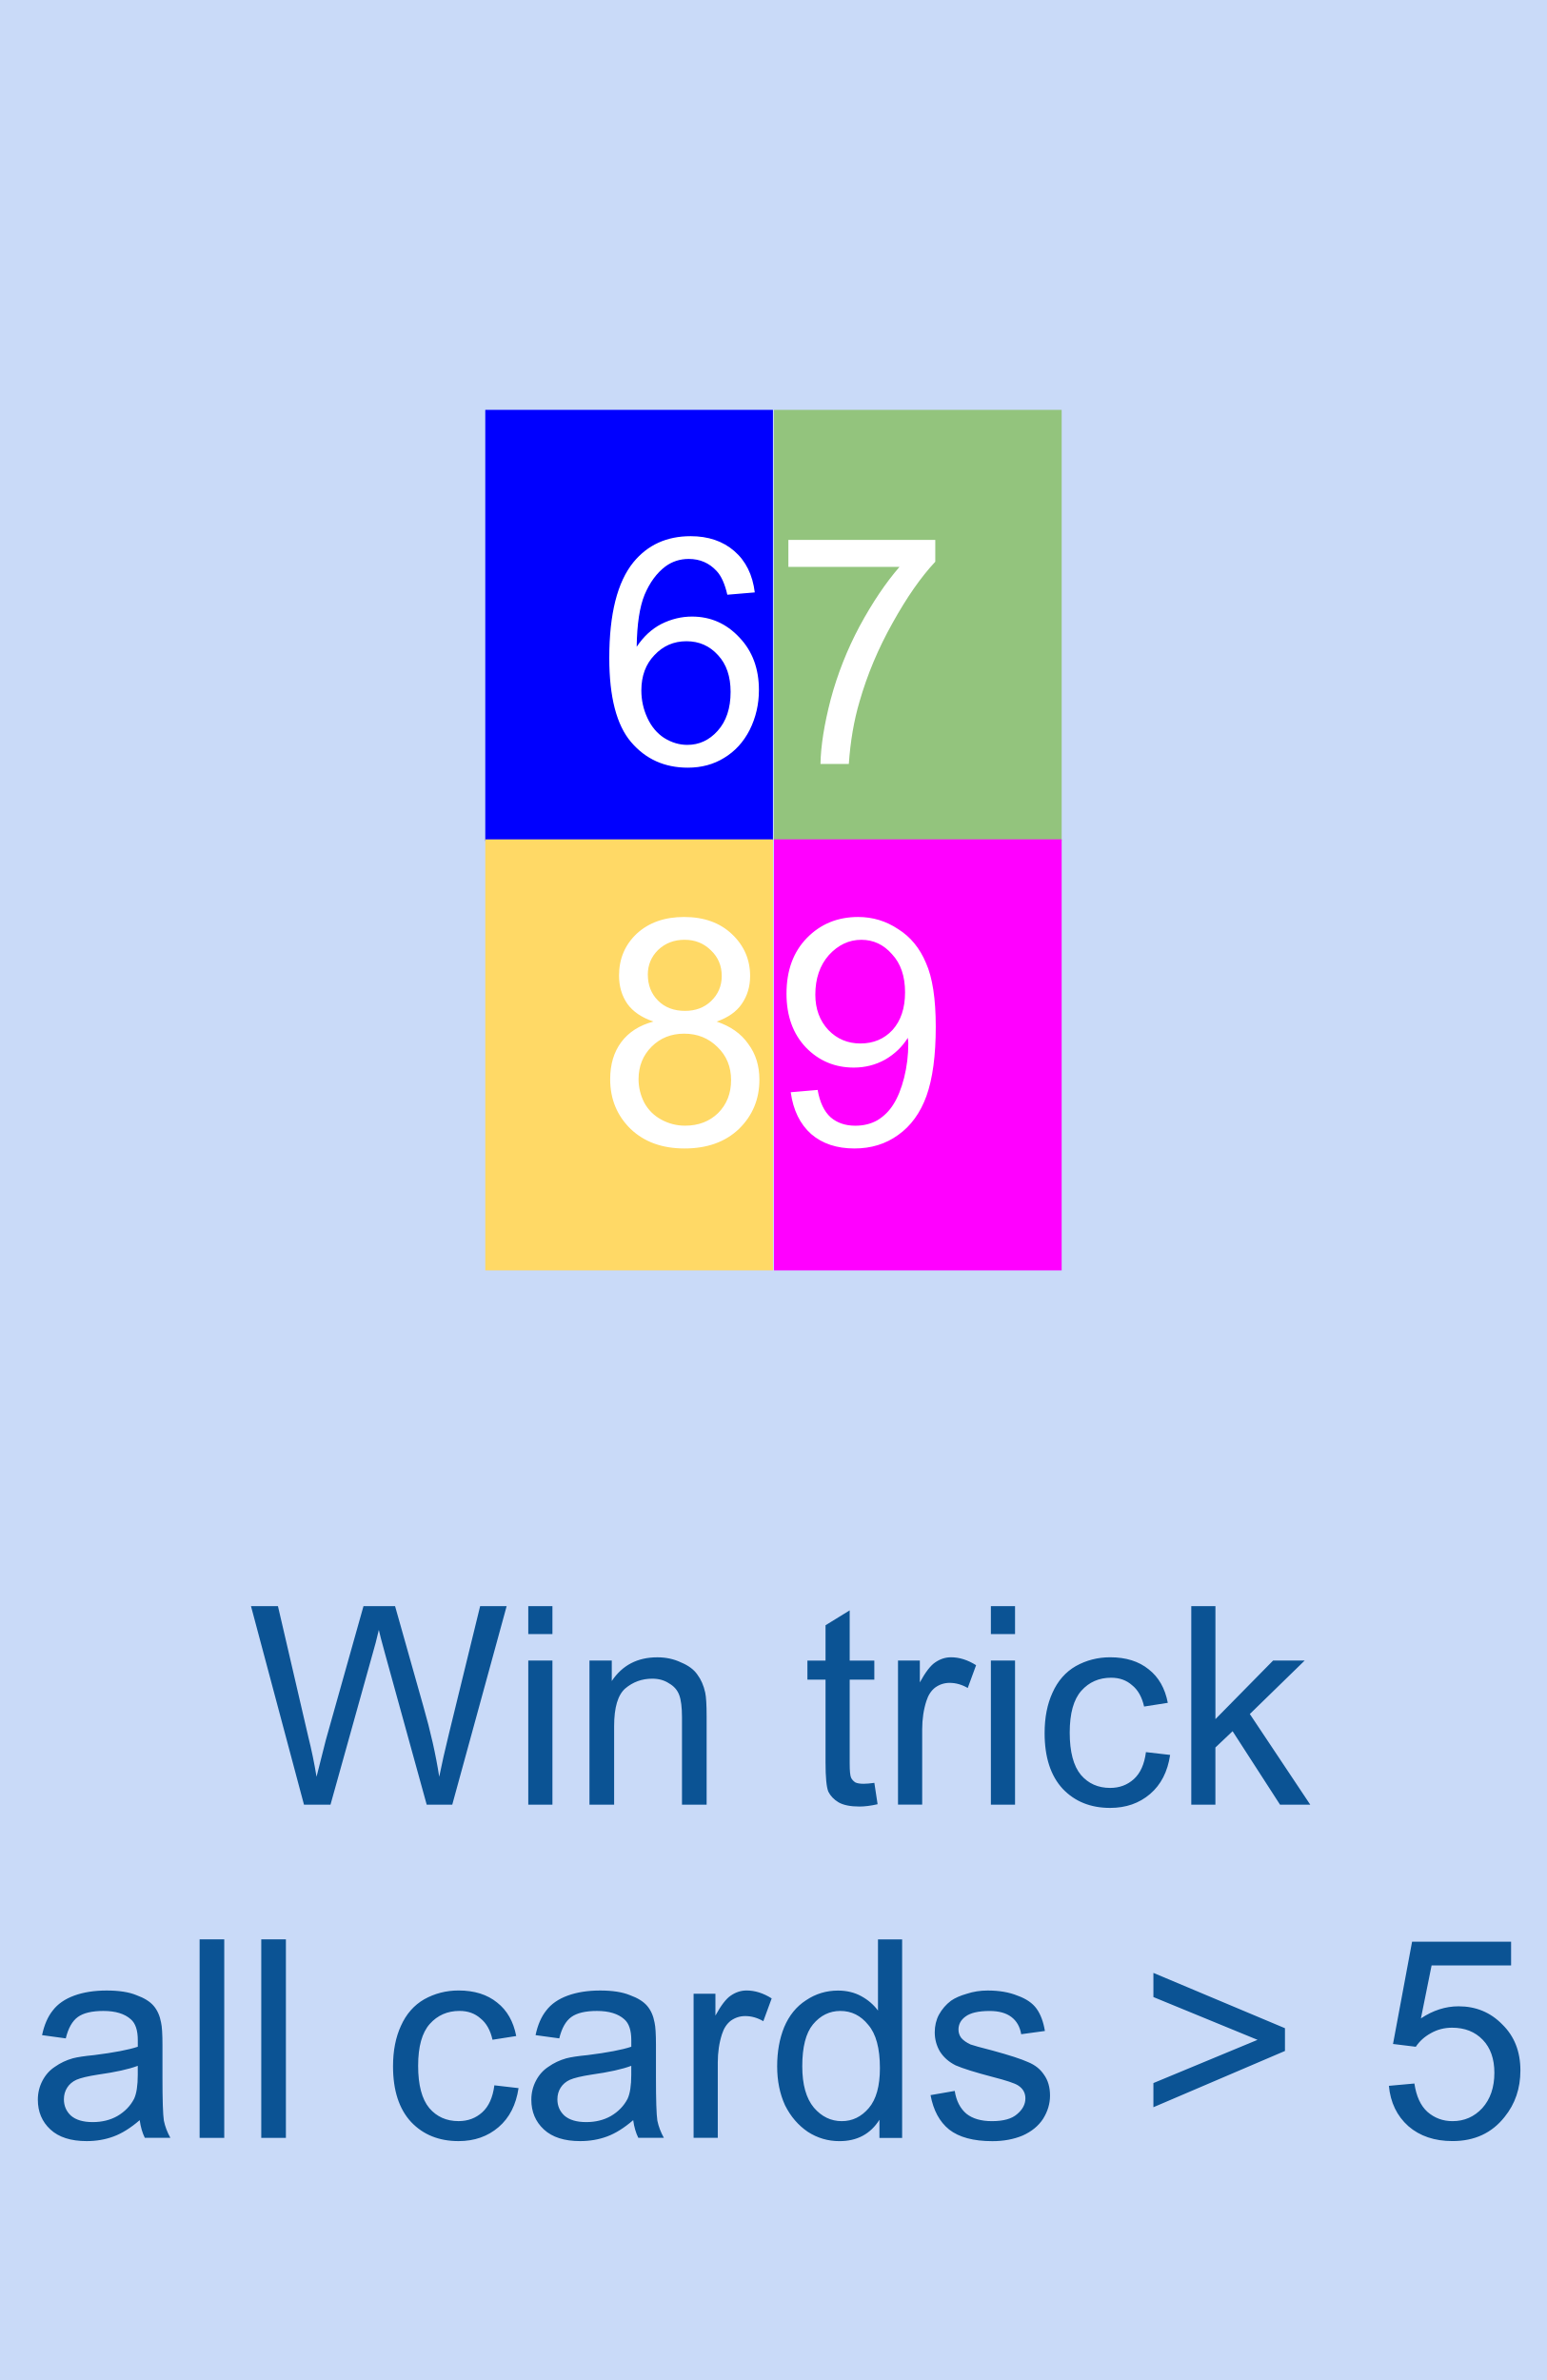
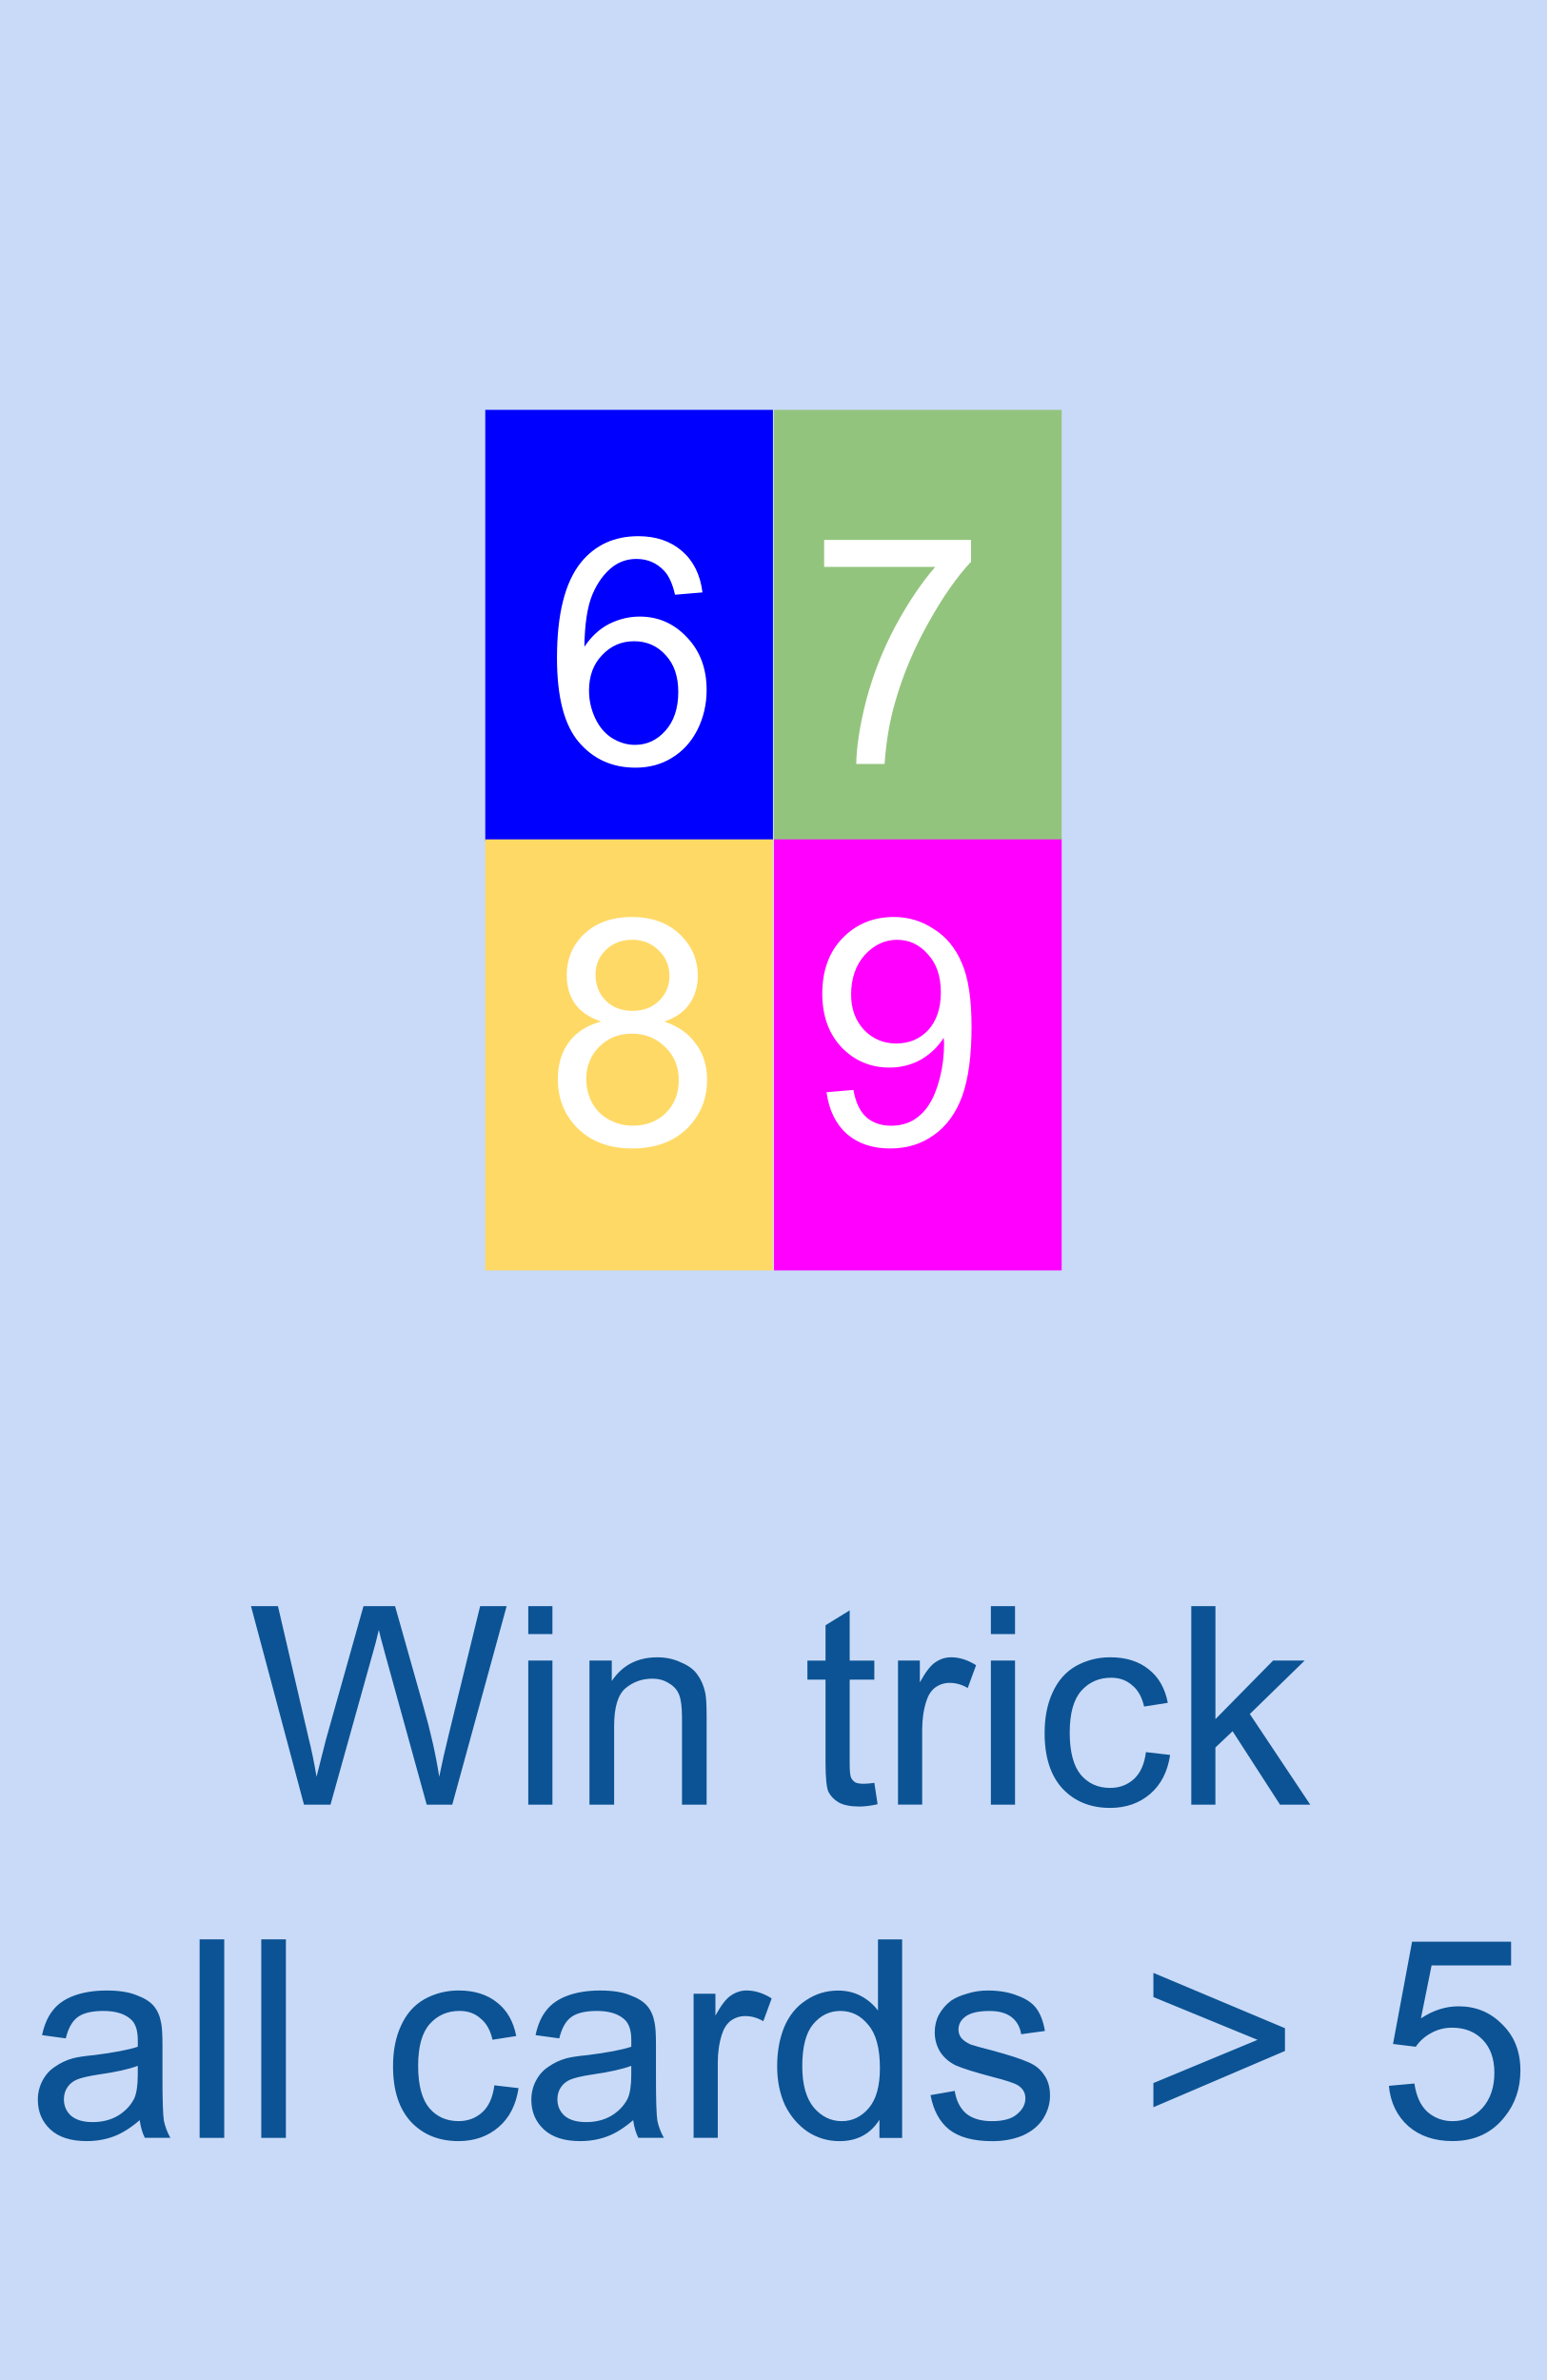
<svg xmlns="http://www.w3.org/2000/svg" version="1.1" viewBox="0.0 0.0 52.0 80.0" fill="none" stroke="none" stroke-linecap="square" stroke-miterlimit="10">
  <clipPath id="p.0">
    <path d="m0 0l52.0 0l0 80.0l-52.0 0l0 -80.0z" clip-rule="nonzero" />
  </clipPath>
  <g clip-path="url(#p.0)">
    <path fill="#c9daf8" d="m0 0l52.0 0l0 80.0l-52.0 0z" fill-rule="evenodd" />
    <path fill="#000000" fill-opacity="0.0" d="m-9.134 42.701l70.677 0l0 53.323l-70.677 0z" fill-rule="evenodd" />
    <path fill="#0b5394" d="m10.218 60.661l-1.781 -6.672l0.906 0l1.016 4.375q0.172 0.688 0.281 1.359q0.266 -1.062 0.312 -1.234l1.266 -4.5l1.062 0l0.953 3.375q0.359 1.25 0.531 2.359q0.125 -0.625 0.328 -1.453l1.047 -4.281l0.891 0l-1.828 6.672l-0.859 0l-1.406 -5.094q-0.172 -0.625 -0.203 -0.781q-0.109 0.469 -0.203 0.781l-1.422 5.094l-0.891 0zm7.539 -5.734l0 -0.938l0.812 0l0 0.938l-0.812 0zm0 5.734l0 -4.844l0.812 0l0 4.844l-0.812 0zm2.057 0l0 -4.844l0.75 0l0 0.688q0.531 -0.797 1.531 -0.797q0.438 0 0.797 0.172q0.375 0.156 0.547 0.406q0.188 0.25 0.266 0.609q0.047 0.219 0.047 0.797l0 2.969l-0.828 0l0 -2.938q0 -0.5 -0.094 -0.75q-0.094 -0.25 -0.344 -0.391q-0.234 -0.156 -0.562 -0.156q-0.516 0 -0.906 0.328q-0.375 0.328 -0.375 1.266l0 2.641l-0.828 0zm9.576 -0.734l0.109 0.719q-0.344 0.078 -0.609 0.078q-0.453 0 -0.703 -0.141q-0.234 -0.141 -0.344 -0.359q-0.094 -0.234 -0.094 -0.984l0 -2.781l-0.609 0l0 -0.641l0.609 0l0 -1.188l0.812 -0.5l0 1.688l0.828 0l0 0.641l-0.828 0l0 2.828q0 0.359 0.047 0.469q0.047 0.094 0.141 0.156q0.094 0.047 0.281 0.047q0.141 0 0.359 -0.031zm0.795 0.734l0 -4.844l0.734 0l0 0.734q0.281 -0.516 0.516 -0.672q0.25 -0.172 0.531 -0.172q0.422 0 0.844 0.266l-0.281 0.766q-0.297 -0.172 -0.609 -0.172q-0.266 0 -0.484 0.156q-0.203 0.156 -0.297 0.453q-0.141 0.438 -0.141 0.953l0 2.531l-0.812 0zm3.122 -5.734l0 -0.938l0.812 0l0 0.938l-0.812 0zm0 5.734l0 -4.844l0.812 0l0 4.844l-0.812 0zm5.213 -1.766l0.812 0.094q-0.125 0.844 -0.672 1.312q-0.547 0.469 -1.344 0.469q-0.984 0 -1.594 -0.641q-0.609 -0.656 -0.609 -1.875q0 -0.781 0.266 -1.359q0.266 -0.594 0.781 -0.891q0.531 -0.297 1.156 -0.297q0.797 0 1.297 0.406q0.5 0.391 0.641 1.125l-0.797 0.125q-0.109 -0.484 -0.406 -0.719q-0.281 -0.25 -0.703 -0.25q-0.609 0 -1.0 0.438q-0.391 0.438 -0.391 1.406q0 0.969 0.375 1.422q0.375 0.438 0.984 0.438q0.469 0 0.797 -0.297q0.328 -0.297 0.406 -0.906zm1.523 1.766l0 -6.672l0.812 0l0 3.797l1.938 -1.969l1.062 0l-1.844 1.797l2.031 3.047l-1.016 0l-1.594 -2.469l-0.578 0.547l0 1.922l-0.812 0z" fill-rule="nonzero" />
    <path fill="#0b5394" d="m4.694 71.267q-0.453 0.391 -0.875 0.547q-0.422 0.156 -0.906 0.156q-0.797 0 -1.219 -0.391q-0.422 -0.391 -0.422 -1.0q0 -0.344 0.156 -0.641q0.156 -0.297 0.422 -0.469q0.266 -0.188 0.594 -0.281q0.234 -0.062 0.719 -0.109q1.0 -0.125 1.469 -0.281q0 -0.172 0 -0.219q0 -0.5 -0.234 -0.703q-0.312 -0.281 -0.922 -0.281q-0.578 0 -0.859 0.203q-0.281 0.203 -0.406 0.719l-0.797 -0.109q0.109 -0.516 0.359 -0.828q0.25 -0.328 0.719 -0.5q0.469 -0.172 1.094 -0.172q0.625 0 1.0 0.156q0.391 0.141 0.578 0.359q0.188 0.219 0.25 0.562q0.047 0.203 0.047 0.75l0 1.094q0 1.141 0.047 1.453q0.062 0.297 0.219 0.578l-0.859 0q-0.125 -0.25 -0.172 -0.594zm-0.062 -1.828q-0.453 0.172 -1.344 0.297q-0.5 0.078 -0.719 0.172q-0.203 0.094 -0.312 0.266q-0.109 0.172 -0.109 0.391q0 0.328 0.234 0.547q0.25 0.219 0.734 0.219q0.469 0 0.828 -0.203q0.375 -0.219 0.562 -0.578q0.125 -0.266 0.125 -0.812l0 -0.297zm2.078 2.422l0 -6.672l0.828 0l0 6.672l-0.828 0zm2.072 0l0 -6.672l0.828 0l0 6.672l-0.828 0zm7.836 -1.766l0.812 0.094q-0.125 0.844 -0.672 1.312q-0.547 0.469 -1.344 0.469q-0.984 0 -1.594 -0.641q-0.609 -0.656 -0.609 -1.875q0 -0.781 0.266 -1.359q0.266 -0.594 0.781 -0.891q0.531 -0.297 1.156 -0.297q0.797 0 1.297 0.406q0.5 0.391 0.641 1.125l-0.797 0.125q-0.109 -0.484 -0.406 -0.719q-0.281 -0.25 -0.703 -0.25q-0.609 0 -1.0 0.438q-0.391 0.438 -0.391 1.406q0 0.969 0.375 1.422q0.375 0.438 0.984 0.438q0.469 0 0.797 -0.297q0.328 -0.297 0.406 -0.906zm4.664 1.172q-0.453 0.391 -0.875 0.547q-0.422 0.156 -0.906 0.156q-0.797 0 -1.219 -0.391q-0.422 -0.391 -0.422 -1.0q0 -0.344 0.156 -0.641q0.156 -0.297 0.422 -0.469q0.266 -0.188 0.594 -0.281q0.234 -0.062 0.719 -0.109q1.0 -0.125 1.469 -0.281q0 -0.172 0 -0.219q0 -0.5 -0.234 -0.703q-0.312 -0.281 -0.922 -0.281q-0.578 0 -0.859 0.203q-0.281 0.203 -0.406 0.719l-0.797 -0.109q0.109 -0.516 0.359 -0.828q0.25 -0.328 0.719 -0.5q0.469 -0.172 1.094 -0.172q0.625 0 1.0 0.156q0.391 0.141 0.578 0.359q0.188 0.219 0.25 0.562q0.047 0.203 0.047 0.75l0 1.094q0 1.141 0.047 1.453q0.062 0.297 0.219 0.578l-0.859 0q-0.125 -0.25 -0.172 -0.594zm-0.062 -1.828q-0.453 0.172 -1.344 0.297q-0.5 0.078 -0.719 0.172q-0.203 0.094 -0.312 0.266q-0.109 0.172 -0.109 0.391q0 0.328 0.234 0.547q0.25 0.219 0.734 0.219q0.469 0 0.828 -0.203q0.375 -0.219 0.562 -0.578q0.125 -0.266 0.125 -0.812l0 -0.297zm2.094 2.422l0 -4.844l0.734 0l0 0.734q0.281 -0.516 0.516 -0.672q0.25 -0.172 0.531 -0.172q0.422 0 0.844 0.266l-0.281 0.766q-0.297 -0.172 -0.609 -0.172q-0.266 0 -0.484 0.156q-0.203 0.156 -0.297 0.453q-0.141 0.438 -0.141 0.953l0 2.531l-0.812 0zm6.247 0l0 -0.609q-0.453 0.719 -1.344 0.719q-0.578 0 -1.062 -0.312q-0.484 -0.328 -0.766 -0.891q-0.266 -0.578 -0.266 -1.312q0 -0.734 0.234 -1.312q0.25 -0.594 0.734 -0.906q0.484 -0.328 1.078 -0.328q0.438 0 0.781 0.188q0.344 0.188 0.562 0.484l0 -2.391l0.812 0l0 6.672l-0.766 0zm-2.594 -2.406q0 0.922 0.391 1.391q0.391 0.453 0.938 0.453q0.531 0 0.906 -0.438q0.375 -0.438 0.375 -1.344q0 -1.0 -0.391 -1.453q-0.375 -0.469 -0.938 -0.469q-0.547 0 -0.922 0.453q-0.359 0.438 -0.359 1.406zm4.313 0.969l0.812 -0.141q0.078 0.5 0.391 0.766q0.312 0.25 0.859 0.25q0.578 0 0.844 -0.234q0.281 -0.234 0.281 -0.531q0 -0.281 -0.25 -0.438q-0.172 -0.109 -0.844 -0.281q-0.891 -0.234 -1.25 -0.391q-0.344 -0.172 -0.531 -0.469q-0.172 -0.297 -0.172 -0.641q0 -0.328 0.141 -0.594q0.156 -0.281 0.406 -0.469q0.203 -0.141 0.531 -0.234q0.328 -0.109 0.703 -0.109q0.578 0 1.0 0.172q0.438 0.156 0.641 0.438q0.203 0.281 0.281 0.75l-0.797 0.109q-0.062 -0.375 -0.328 -0.578q-0.266 -0.203 -0.734 -0.203q-0.562 0 -0.812 0.188q-0.234 0.172 -0.234 0.438q0 0.156 0.094 0.281q0.109 0.125 0.312 0.219q0.125 0.047 0.734 0.203q0.859 0.234 1.203 0.391q0.344 0.141 0.531 0.422q0.203 0.281 0.203 0.703q0 0.406 -0.234 0.781q-0.234 0.359 -0.688 0.562q-0.453 0.188 -1.016 0.188q-0.953 0 -1.453 -0.391q-0.484 -0.391 -0.625 -1.156zm11.912 -1.484l-4.422 1.891l0 -0.812l3.5 -1.453l-3.5 -1.438l0 -0.812l4.422 1.859l0 0.766zm3.492 1.172l0.859 -0.078q0.094 0.641 0.438 0.953q0.359 0.312 0.844 0.312q0.594 0 1.0 -0.438q0.406 -0.453 0.406 -1.188q0 -0.703 -0.391 -1.109q-0.391 -0.406 -1.031 -0.406q-0.391 0 -0.719 0.188q-0.312 0.172 -0.5 0.453l-0.766 -0.094l0.641 -3.438l3.328 0l0 0.797l-2.672 0l-0.359 1.781q0.609 -0.406 1.266 -0.406q0.875 0 1.469 0.609q0.609 0.594 0.609 1.547q0 0.906 -0.531 1.562q-0.641 0.812 -1.75 0.812q-0.906 0 -1.484 -0.5q-0.578 -0.516 -0.656 -1.359z" fill-rule="nonzero" />
    <path fill="#0000ff" d="m16.312 13.777l9.669 0l0 14.488l-9.669 0z" fill-rule="evenodd" />
    <path fill="#93c47d" d="m26.017 13.777l9.669 0l0 14.488l-9.669 0z" fill-rule="evenodd" />
    <path fill="#ffd966" d="m16.312 28.214l9.669 0l0 14.488l-9.669 0z" fill-rule="evenodd" />
    <path fill="#ff00ff" d="m26.017 28.214l9.669 0l0 14.488l-9.669 0z" fill-rule="evenodd" />
-     <path fill="#000000" fill-opacity="0.0" d="m8.173 13.782l35.654 0l0 28.913l-35.654 0z" fill-rule="evenodd" />
-     <path fill="#ffffff" d="m25.37 19.913l-0.922 0.078q-0.125 -0.547 -0.359 -0.797q-0.375 -0.406 -0.938 -0.406q-0.438 0 -0.781 0.25q-0.438 0.328 -0.703 0.953q-0.25 0.609 -0.266 1.75q0.344 -0.516 0.828 -0.766q0.5 -0.25 1.031 -0.25q0.938 0 1.594 0.703q0.656 0.688 0.656 1.766q0 0.719 -0.312 1.344q-0.312 0.609 -0.859 0.938q-0.531 0.328 -1.219 0.328q-1.172 0 -1.906 -0.859q-0.734 -0.859 -0.734 -2.828q0 -2.219 0.812 -3.219q0.719 -0.875 1.922 -0.875q0.891 0 1.469 0.5q0.578 0.5 0.688 1.391zm-3.812 3.297q0 0.484 0.203 0.922q0.203 0.438 0.562 0.672q0.375 0.234 0.781 0.234q0.594 0 1.016 -0.469q0.438 -0.484 0.438 -1.312q0 -0.781 -0.422 -1.234q-0.422 -0.469 -1.062 -0.469q-0.641 0 -1.078 0.469q-0.438 0.453 -0.438 1.188zm4.942 -4.156l0 -0.906l4.938 0l0 0.734q-0.719 0.766 -1.438 2.062q-0.719 1.281 -1.109 2.641q-0.281 0.953 -0.359 2.094l-0.953 0q0.016 -0.906 0.344 -2.172q0.344 -1.281 0.969 -2.453q0.641 -1.188 1.344 -2.0l-3.734 0z" fill-rule="nonzero" />
-     <path fill="#ffffff" d="m21.964 34.338q-0.594 -0.203 -0.875 -0.594q-0.281 -0.406 -0.281 -0.953q0 -0.844 0.594 -1.406q0.609 -0.562 1.594 -0.562q1.0 0 1.609 0.578q0.609 0.578 0.609 1.406q0 0.531 -0.281 0.938q-0.266 0.391 -0.844 0.594q0.703 0.234 1.062 0.75q0.375 0.5 0.375 1.203q0 0.984 -0.688 1.656q-0.688 0.656 -1.828 0.656q-1.125 0 -1.812 -0.656q-0.688 -0.672 -0.688 -1.672q0 -0.75 0.375 -1.25q0.375 -0.5 1.078 -0.688zm-0.188 -1.578q0 0.531 0.344 0.875q0.344 0.344 0.906 0.344q0.531 0 0.875 -0.328q0.359 -0.344 0.359 -0.844q0 -0.516 -0.359 -0.859q-0.359 -0.359 -0.891 -0.359q-0.531 0 -0.891 0.344q-0.344 0.344 -0.344 0.828zm-0.312 3.516q0 0.406 0.188 0.781q0.203 0.375 0.578 0.578q0.375 0.203 0.797 0.203q0.672 0 1.109 -0.422q0.438 -0.438 0.438 -1.109q0 -0.672 -0.453 -1.109q-0.453 -0.453 -1.125 -0.453q-0.656 0 -1.094 0.438q-0.438 0.438 -0.438 1.094zm5.114 0.438l0.906 -0.078q0.109 0.625 0.438 0.922q0.328 0.281 0.828 0.281q0.422 0 0.75 -0.188q0.328 -0.203 0.531 -0.531q0.219 -0.344 0.359 -0.891q0.141 -0.562 0.141 -1.156q0 -0.062 -0.016 -0.188q-0.281 0.453 -0.766 0.734q-0.484 0.266 -1.047 0.266q-0.953 0 -1.609 -0.672q-0.656 -0.688 -0.656 -1.812q0 -1.172 0.688 -1.875q0.688 -0.703 1.719 -0.703q0.734 0 1.344 0.406q0.625 0.391 0.938 1.141q0.328 0.734 0.328 2.141q0 1.453 -0.312 2.328q-0.312 0.859 -0.953 1.312q-0.625 0.453 -1.469 0.453q-0.891 0 -1.453 -0.484q-0.562 -0.5 -0.688 -1.406zm3.844 -3.359q0 -0.812 -0.438 -1.281q-0.422 -0.484 -1.031 -0.484q-0.625 0 -1.094 0.516q-0.453 0.516 -0.453 1.328q0 0.719 0.438 1.188q0.438 0.453 1.078 0.453q0.656 0 1.078 -0.453q0.422 -0.469 0.422 -1.266z" fill-rule="nonzero" />
+     <path fill="#000000" fill-opacity="0.0" d="m4.619 13.782l42.205 0l0 28.913l-42.205 0z" fill-rule="evenodd" />
+     <path fill="#ffffff" d="m23.612 19.913l-0.922 0.078q-0.125 -0.547 -0.359 -0.797q-0.375 -0.406 -0.938 -0.406q-0.438 0 -0.781 0.25q-0.438 0.328 -0.703 0.953q-0.25 0.609 -0.266 1.75q0.344 -0.516 0.828 -0.766q0.5 -0.25 1.031 -0.25q0.938 0 1.594 0.703q0.656 0.688 0.656 1.766q0 0.719 -0.312 1.344q-0.312 0.609 -0.859 0.938q-0.531 0.328 -1.219 0.328q-1.172 0 -1.906 -0.859q-0.734 -0.859 -0.734 -2.828q0 -2.219 0.812 -3.219q0.719 -0.875 1.922 -0.875q0.891 0 1.469 0.5q0.578 0.5 0.688 1.391zm-3.813 3.297q0 0.484 0.203 0.922q0.203 0.438 0.562 0.672q0.375 0.234 0.781 0.234q0.594 0 1.016 -0.469q0.438 -0.484 0.438 -1.312q0 -0.781 -0.422 -1.234q-0.422 -0.469 -1.062 -0.469q-0.641 0 -1.078 0.469q-0.438 0.453 -0.438 1.188zm7.903 -4.156l0 -0.906l4.938 0l0 0.734q-0.719 0.766 -1.438 2.062q-0.719 1.281 -1.109 2.641q-0.281 0.953 -0.359 2.094l-0.953 0q0.016 -0.906 0.344 -2.172q0.344 -1.281 0.969 -2.453q0.641 -1.188 1.344 -2.0l-3.734 0z" fill-rule="nonzero" />
+     <path fill="#ffffff" d="m20.206 34.338q-0.594 -0.203 -0.875 -0.594q-0.281 -0.406 -0.281 -0.953q0 -0.844 0.594 -1.406q0.609 -0.562 1.594 -0.562q1.0 0 1.609 0.578q0.609 0.578 0.609 1.406q0 0.531 -0.281 0.938q-0.266 0.391 -0.844 0.594q0.703 0.234 1.062 0.75q0.375 0.5 0.375 1.203q0 0.984 -0.688 1.656q-0.688 0.656 -1.828 0.656q-1.125 0 -1.813 -0.656q-0.688 -0.672 -0.688 -1.672q0 -0.75 0.375 -1.25q0.375 -0.5 1.078 -0.688zm-0.188 -1.578q0 0.531 0.344 0.875q0.344 0.344 0.906 0.344q0.531 0 0.875 -0.328q0.359 -0.344 0.359 -0.844q0 -0.516 -0.359 -0.859q-0.359 -0.359 -0.891 -0.359q-0.531 0 -0.891 0.344q-0.344 0.344 -0.344 0.828zm-0.312 3.516q0 0.406 0.188 0.781q0.203 0.375 0.578 0.578q0.375 0.203 0.797 0.203q0.672 0 1.109 -0.422q0.438 -0.438 0.438 -1.109q0 -0.672 -0.453 -1.109q-0.453 -0.453 -1.125 -0.453q-0.656 0 -1.094 0.438q-0.438 0.438 -0.438 1.094zm8.075 0.438l0.906 -0.078q0.109 0.625 0.438 0.922q0.328 0.281 0.828 0.281q0.422 0 0.75 -0.188q0.328 -0.203 0.531 -0.531q0.219 -0.344 0.359 -0.891q0.141 -0.562 0.141 -1.156q0 -0.062 -0.016 -0.188q-0.281 0.453 -0.766 0.734q-0.484 0.266 -1.047 0.266q-0.953 0 -1.609 -0.672q-0.656 -0.688 -0.656 -1.812q0 -1.172 0.688 -1.875q0.688 -0.703 1.719 -0.703q0.734 0 1.344 0.406q0.625 0.391 0.938 1.141q0.328 0.734 0.328 2.141q0 1.453 -0.312 2.328q-0.312 0.859 -0.953 1.312q-0.625 0.453 -1.469 0.453q-0.891 0 -1.453 -0.484q-0.562 -0.5 -0.688 -1.406zm3.844 -3.359q0 -0.812 -0.438 -1.281q-0.422 -0.484 -1.031 -0.484q-0.625 0 -1.094 0.516q-0.453 0.516 -0.453 1.328q0 0.719 0.438 1.188q0.438 0.453 1.078 0.453q0.656 0 1.078 -0.453q0.422 -0.469 0.422 -1.266z" fill-rule="nonzero" />
  </g>
</svg>
